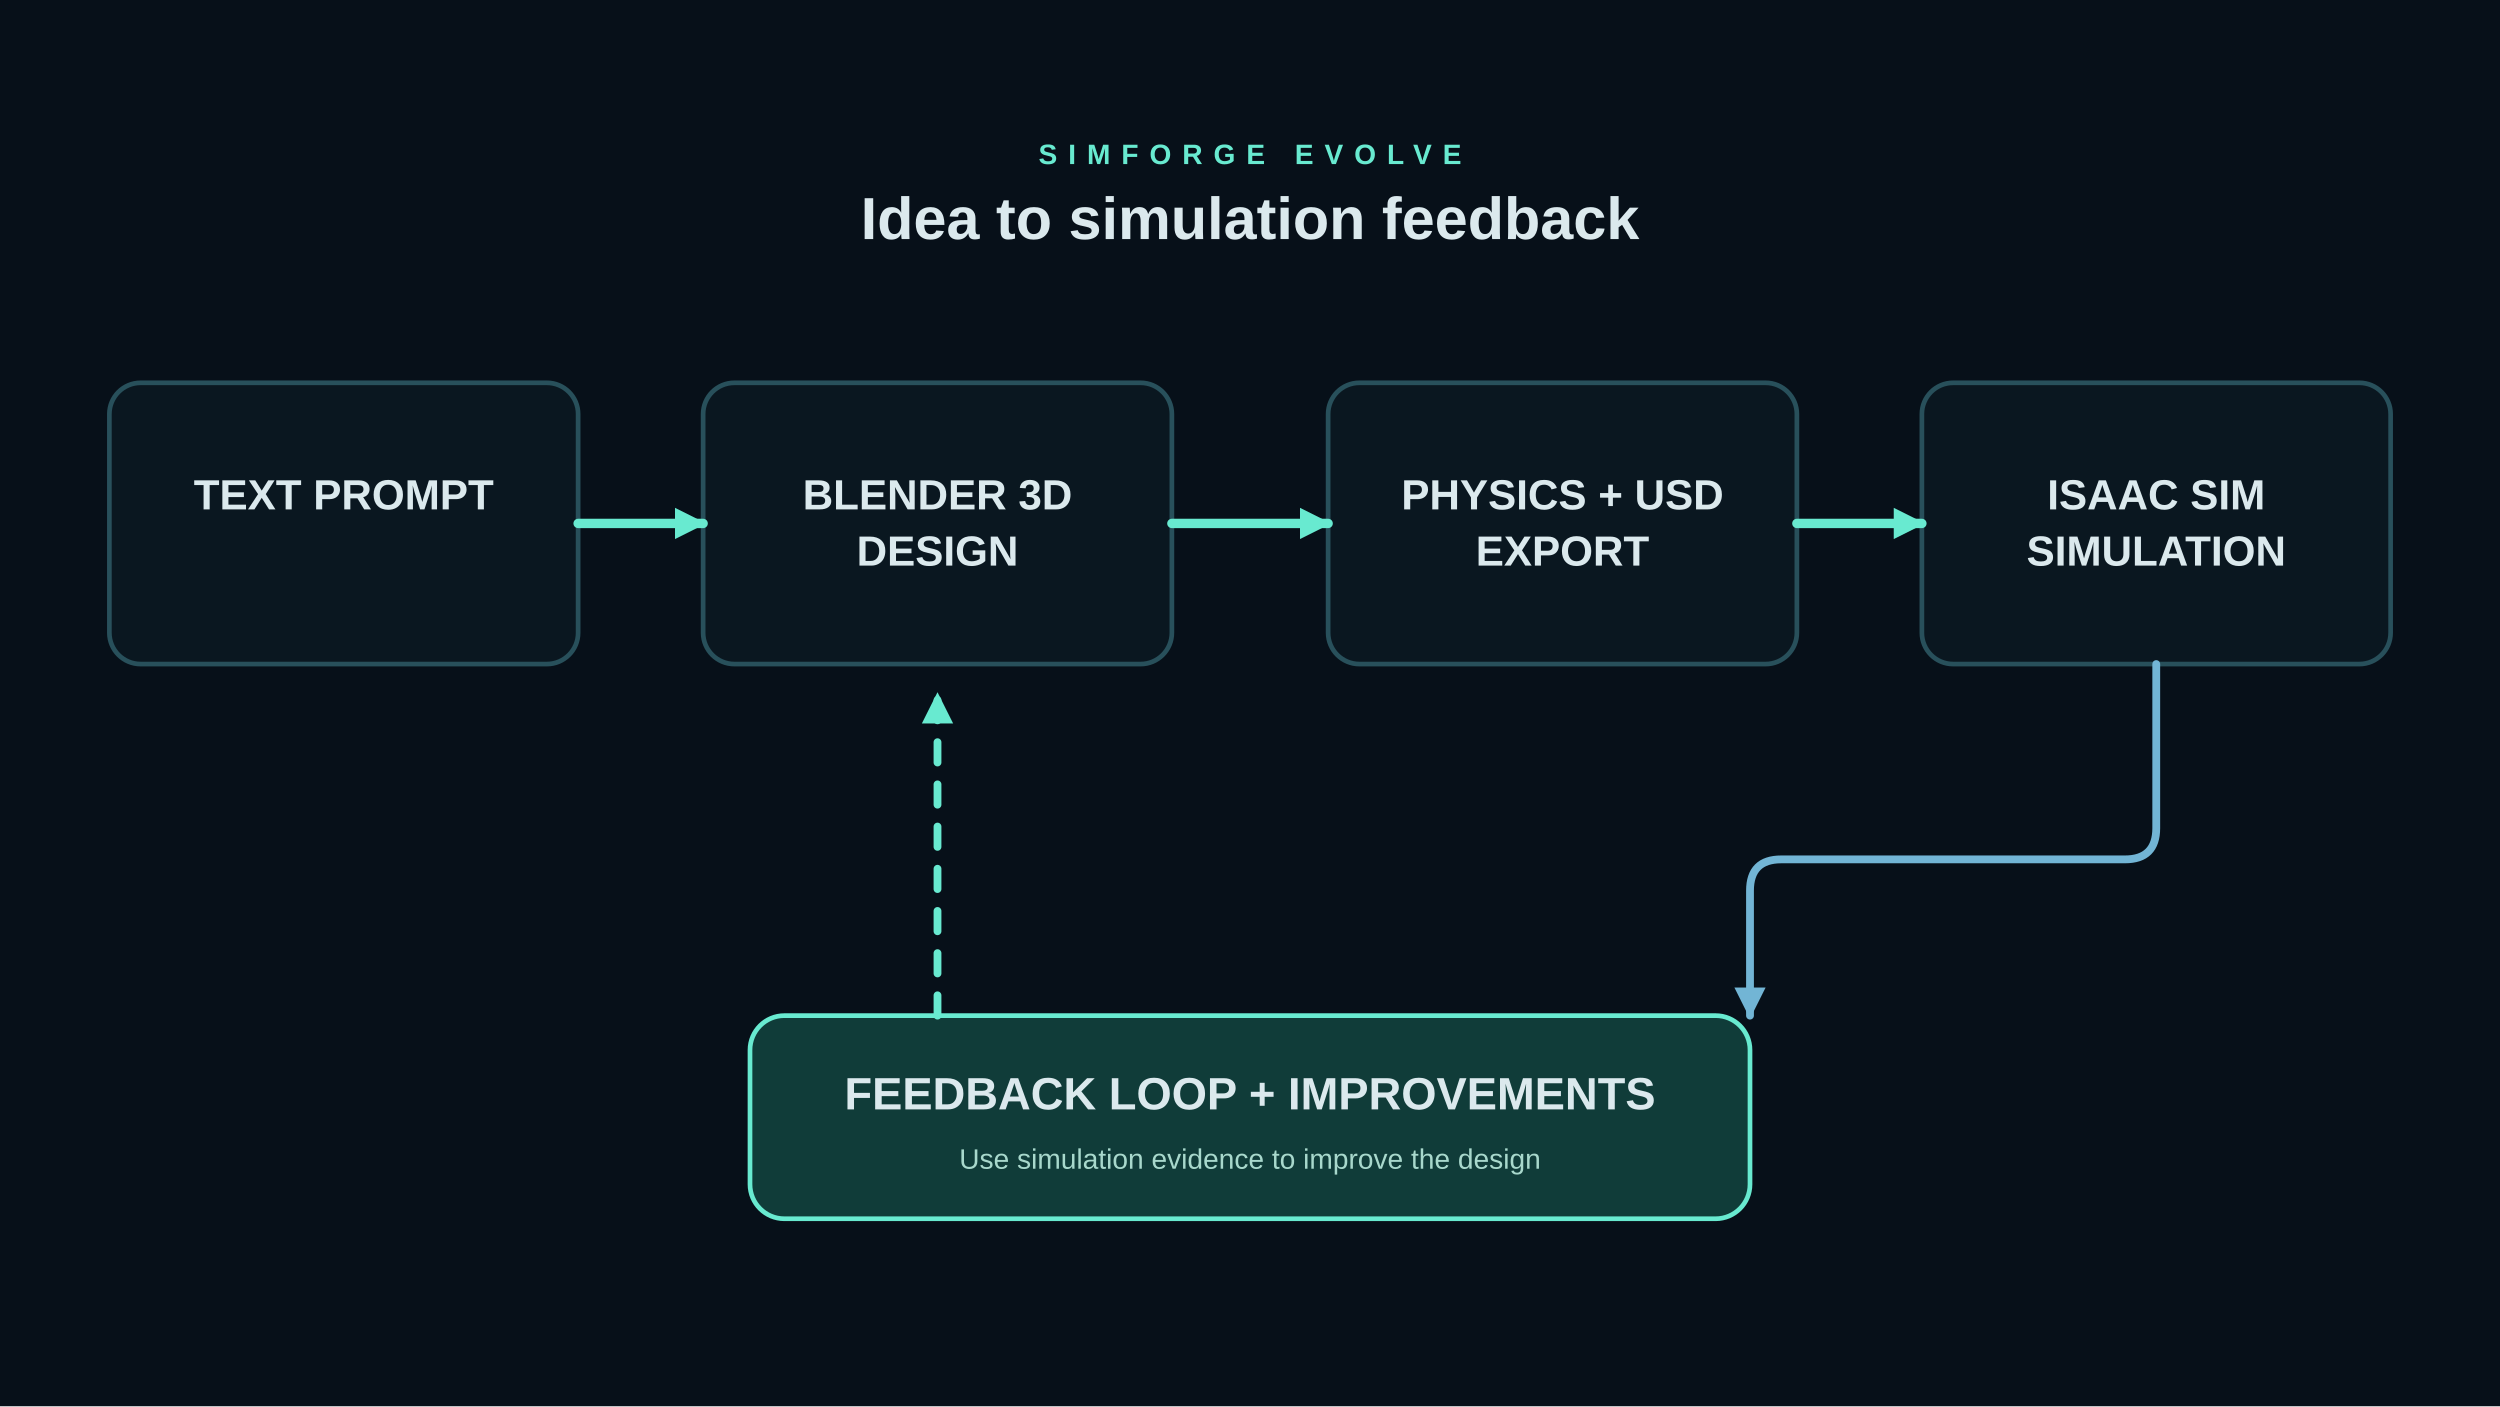
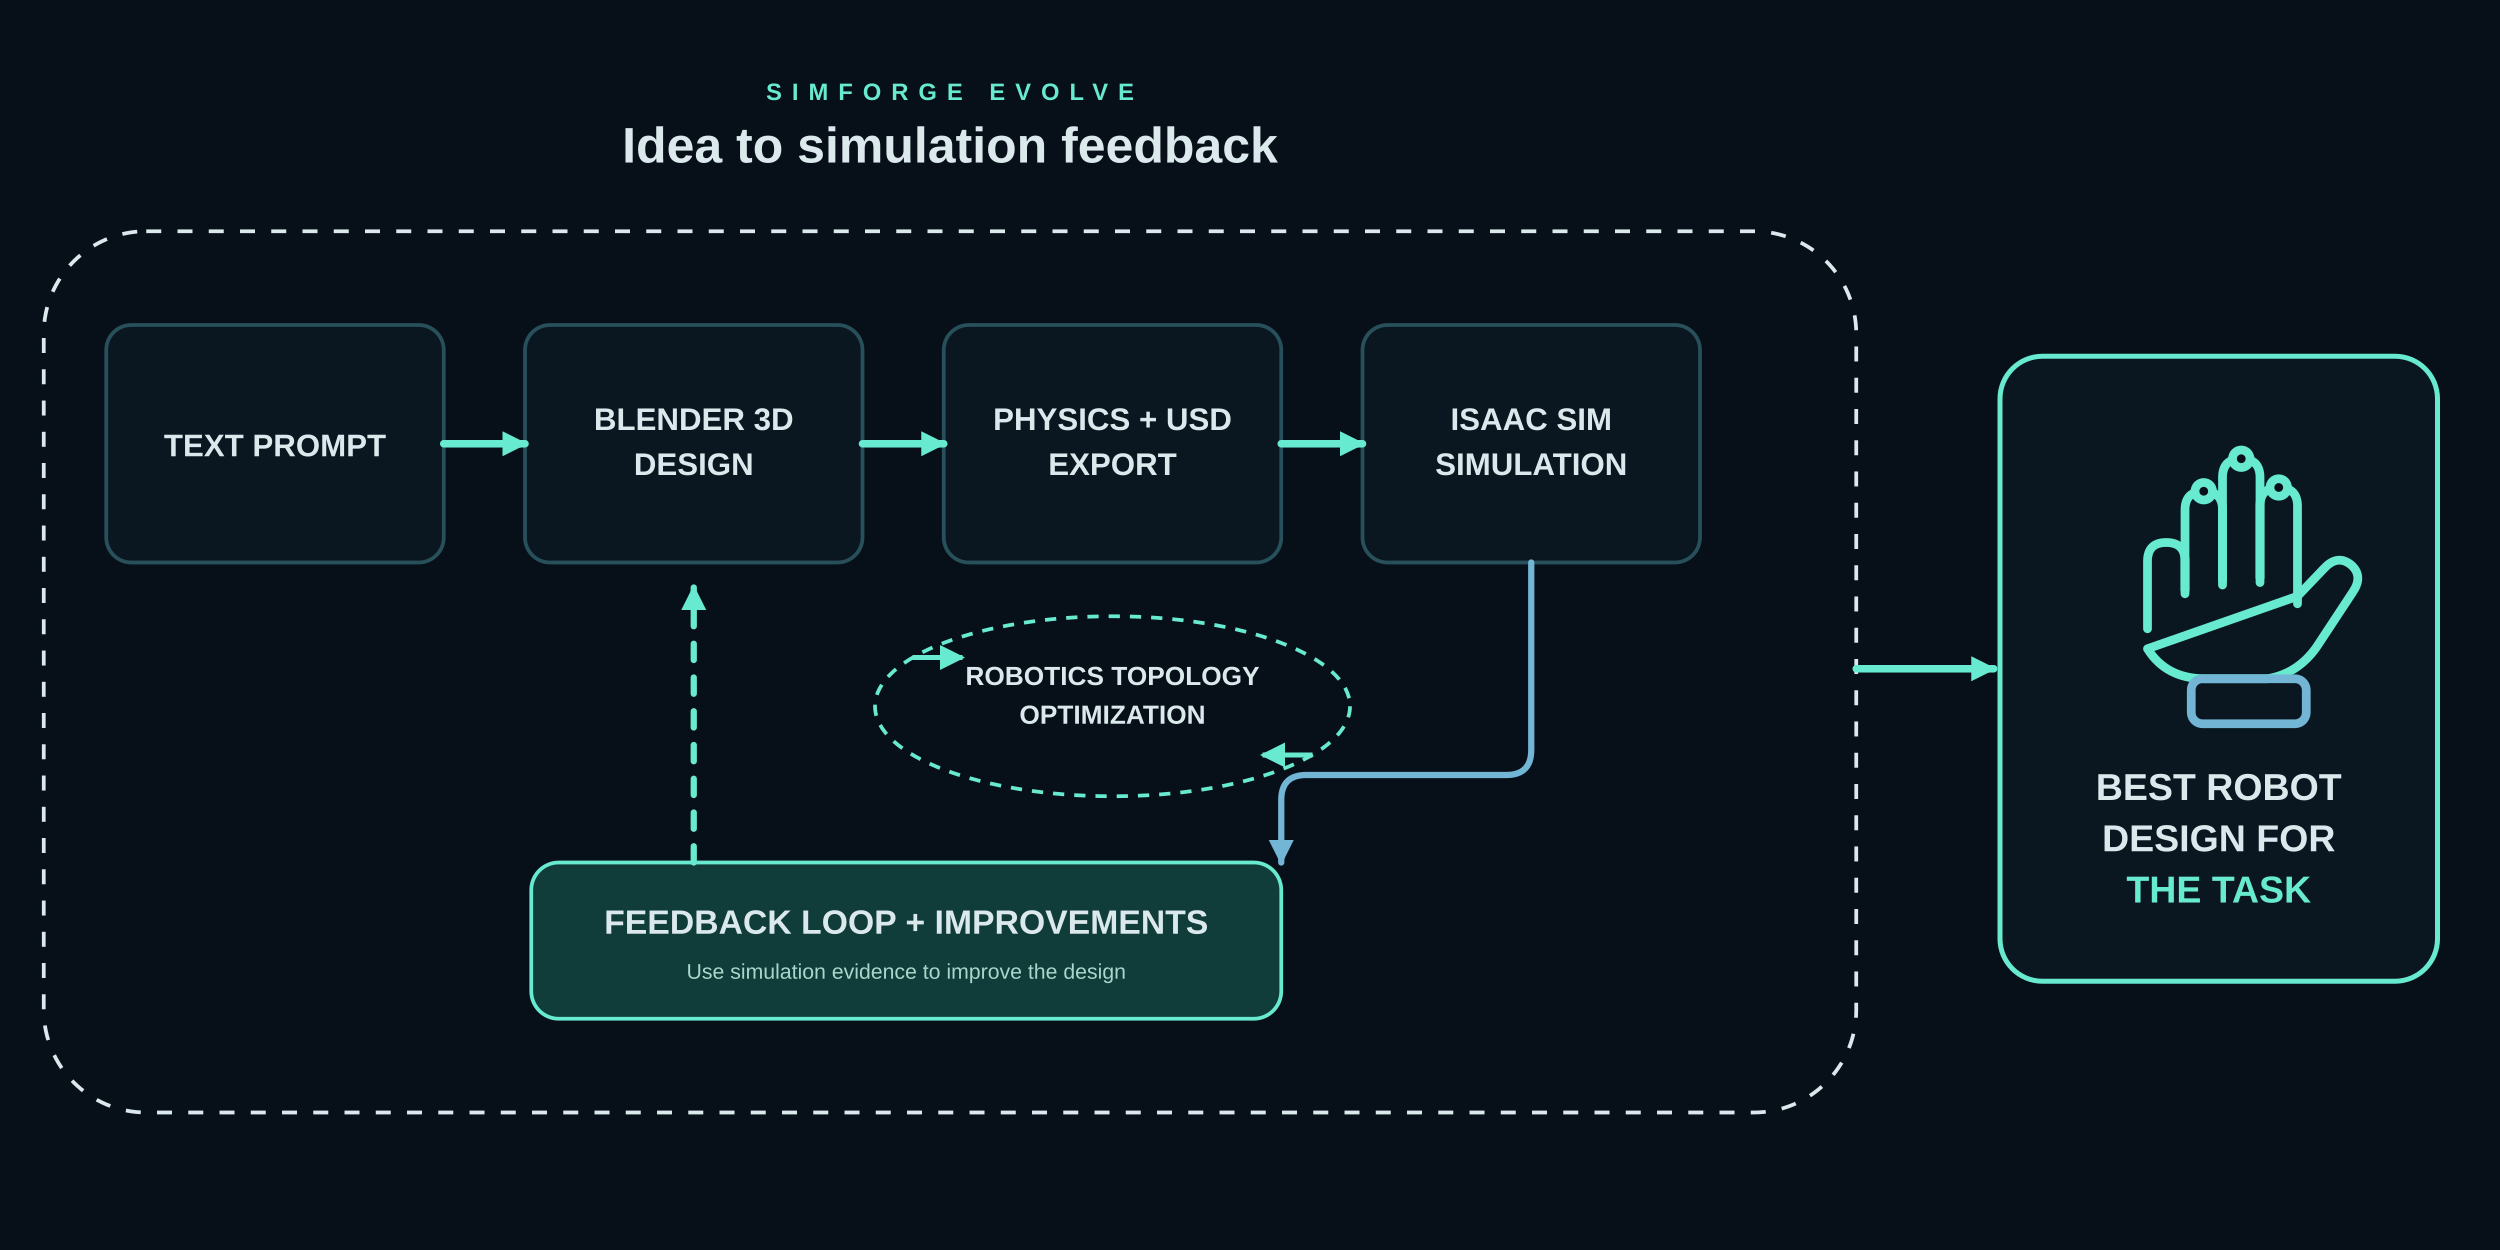
- <svg xmlns="http://www.w3.org/2000/svg" width="1600" height="900" viewBox="0 0 1600 900" role="img" aria-labelledby="title desc">
+ <svg xmlns="http://www.w3.org/2000/svg" width="2000" height="1000" viewBox="0 0 2000 1000" role="img" aria-labelledby="title desc">
  <defs>
    <marker id="mint-arrow" viewBox="0 0 20 20" markerWidth="20" markerHeight="20" refX="18" refY="10" orient="auto" markerUnits="userSpaceOnUse">
      <path d="M0 0L20 10L0 20Z" fill="#68ead0" />
    </marker>
    <marker id="blue-arrow" viewBox="0 0 20 20" markerWidth="20" markerHeight="20" refX="18" refY="10" orient="auto" markerUnits="userSpaceOnUse">
      <path d="M0 0L20 10L0 20Z" fill="#72b5d5" />
    </marker>
  </defs>
-   <rect width="1600" height="900" fill="#071019" />
+   <rect width="2000" height="1000" fill="#071019" />
  <g font-family="Segoe UI, Arial, sans-serif" text-anchor="middle">
-     <text x="800" y="105" fill="#68ead0" font-size="18" font-weight="700" letter-spacing="7">SIMFORGE EVOLVE</text>
-     <text x="800" y="153" fill="#dbe9ed" font-size="38" font-weight="650">Idea to simulation feedback</text>
+     <text x="760" y="80" fill="#68ead0" font-size="19" font-weight="700" letter-spacing="8">SIMFORGE EVOLVE</text>
+     <text x="760" y="130" fill="#dbe9ed" font-size="40" font-weight="650">Idea to simulation feedback</text>
  </g>
+   <rect x="35" y="185" width="1450" height="705" rx="82" fill="none" stroke="#dbe9ed" stroke-width="3" stroke-dasharray="12 13" />
  <g fill="#0a1720" stroke="#28505b" stroke-width="3">
-     <rect x="70" y="245" width="300" height="180" rx="20" />
-     <rect x="450" y="245" width="300" height="180" rx="20" />
-     <rect x="850" y="245" width="300" height="180" rx="20" />
-     <rect x="1230" y="245" width="300" height="180" rx="20" />
+     <rect x="85" y="260" width="270" height="190" rx="20" />
+     <rect x="420" y="260" width="270" height="190" rx="20" />
+     <rect x="755" y="260" width="270" height="190" rx="20" />
+     <rect x="1090" y="260" width="270" height="190" rx="20" />
  </g>
-   <g font-family="Segoe UI, Arial, sans-serif" fill="#dbe9ed" font-size="27" font-weight="650" text-anchor="middle">
-     <text x="220" y="326">TEXT PROMPT</text>
-     <text x="600" y="326">BLENDER 3D</text>
-     <text x="600" y="362">DESIGN</text>
-     <text x="1000" y="326">PHYSICS + USD</text>
-     <text x="1000" y="362">EXPORT</text>
-     <text x="1380" y="326">ISAAC SIM</text>
-     <text x="1380" y="362">SIMULATION</text>
+   <g font-family="Segoe UI, Arial, sans-serif" fill="#dbe9ed" font-size="25" font-weight="650" text-anchor="middle">
+     <text x="220" y="365">TEXT PROMPT</text>
+     <text x="555" y="344">BLENDER 3D</text>
+     <text x="555" y="380">DESIGN</text>
+     <text x="890" y="344">PHYSICS + USD</text>
+     <text x="890" y="380">EXPORT</text>
+     <text x="1225" y="344">ISAAC SIM</text>
+     <text x="1225" y="380">SIMULATION</text>
  </g>
  <g fill="none" stroke="#68ead0" stroke-width="6" stroke-linecap="round" marker-end="url(#mint-arrow)">
-     <path d="M370 335H450" />
-     <path d="M750 335H850" />
-     <path d="M1150 335H1230" />
+     <path d="M355 355H420" />
+     <path d="M690 355H755" />
+     <path d="M1025 355H1090" />
  </g>
-   <rect x="480" y="650" width="640" height="130" rx="22" fill="#103c39" stroke="#68ead0" stroke-width="3" />
+   <ellipse cx="890" cy="565" rx="190" ry="72" fill="#071019" stroke="#68ead0" stroke-width="3" stroke-dasharray="9 8" />
+   <g font-family="Segoe UI, Arial, sans-serif" fill="#dbe9ed" font-size="21" font-weight="600" text-anchor="middle">
+     <text x="890" y="548">ROBOTICS TOPOLOGY</text>
+     <text x="890" y="579">OPTIMIZATION</text>
+   </g>
+   <path d="M730 526H770" fill="none" stroke="#68ead0" stroke-width="4" marker-end="url(#mint-arrow)" />
+   <path d="M1050 604H1010" fill="none" stroke="#68ead0" stroke-width="4" marker-end="url(#mint-arrow)" />
+   <rect x="425" y="690" width="600" height="125" rx="22" fill="#103c39" stroke="#68ead0" stroke-width="3" />
  <g font-family="Segoe UI, Arial, sans-serif" text-anchor="middle">
-     <text x="800" y="710" fill="#dbe9ed" font-size="29" font-weight="650">FEEDBACK LOOP + IMPROVEMENTS</text>
-     <text x="800" y="748" fill="#a8d8cc" font-size="18">Use simulation evidence to improve the design</text>
+     <text x="725" y="747" fill="#dbe9ed" font-size="27" font-weight="650">FEEDBACK LOOP + IMPROVEMENTS</text>
+     <text x="725" y="783" fill="#a8d8cc" font-size="17">Use simulation evidence to improve the design</text>
  </g>
-   <path d="M1380 425V530Q1380 550 1360 550H1140Q1120 550 1120 570V650" fill="none" stroke="#72b5d5" stroke-width="5" stroke-linecap="round" stroke-linejoin="round" marker-end="url(#blue-arrow)" />
-   <path d="M600 650V445" fill="none" stroke="#68ead0" stroke-width="5" stroke-linecap="round" stroke-linejoin="round" stroke-dasharray="13 14" marker-end="url(#mint-arrow)" />
+   <path d="M1225 450V600Q1225 620 1205 620H1045Q1025 620 1025 640V690" fill="none" stroke="#72b5d5" stroke-width="5" stroke-linecap="round" stroke-linejoin="round" marker-end="url(#blue-arrow)" />
+   <path d="M555 690V470" fill="none" stroke="#68ead0" stroke-width="5" stroke-linecap="round" stroke-dasharray="13 14" marker-end="url(#mint-arrow)" />
+   <path d="M1485 535H1595" fill="none" stroke="#68ead0" stroke-width="6" stroke-linecap="round" marker-end="url(#mint-arrow)" />
+   <g id="result">
+     <rect x="1600" y="285" width="350" height="500" rx="34" fill="#0a1720" stroke="#68ead0" stroke-width="4" />
+     <g transform="translate(1684 338)" fill="none" stroke="#68ead0" stroke-width="7" stroke-linecap="round" stroke-linejoin="round">
+       <path d="M34 165L34 111Q34 96 49 96Q64 96 64 111V137" />
+       <path d="M64 134V70Q64 55 79 55Q94 55 94 70V130" />
+       <path d="M94 126V44Q94 29 109 29Q124 29 124 44V128" />
+       <path d="M124 124V67Q124 52 139 52Q154 52 154 67V145" />
+       <path d="M154 139L175 117Q186 105 197 114Q207 123 198 136L169 180Q154 201 130 205H80Q49 205 34 181Z" />
+       <rect x="69" y="205" width="92" height="36" rx="9" stroke="#72b5d5" />
+       <circle cx="79" cy="55" r="7" fill="#071019" />
+       <circle cx="109" cy="29" r="7" fill="#071019" />
+       <circle cx="139" cy="52" r="7" fill="#071019" />
+     </g>
+     <g font-family="Segoe UI, Arial, sans-serif" text-anchor="middle">
+       <text x="1775" y="640" fill="#dbe9ed" font-size="30" font-weight="650">BEST ROBOT</text>
+       <text x="1775" y="681" fill="#dbe9ed" font-size="30" font-weight="650">DESIGN FOR</text>
+       <text x="1775" y="722" fill="#68ead0" font-size="30" font-weight="650">THE TASK</text>
+     </g>
+   </g>
</svg>
